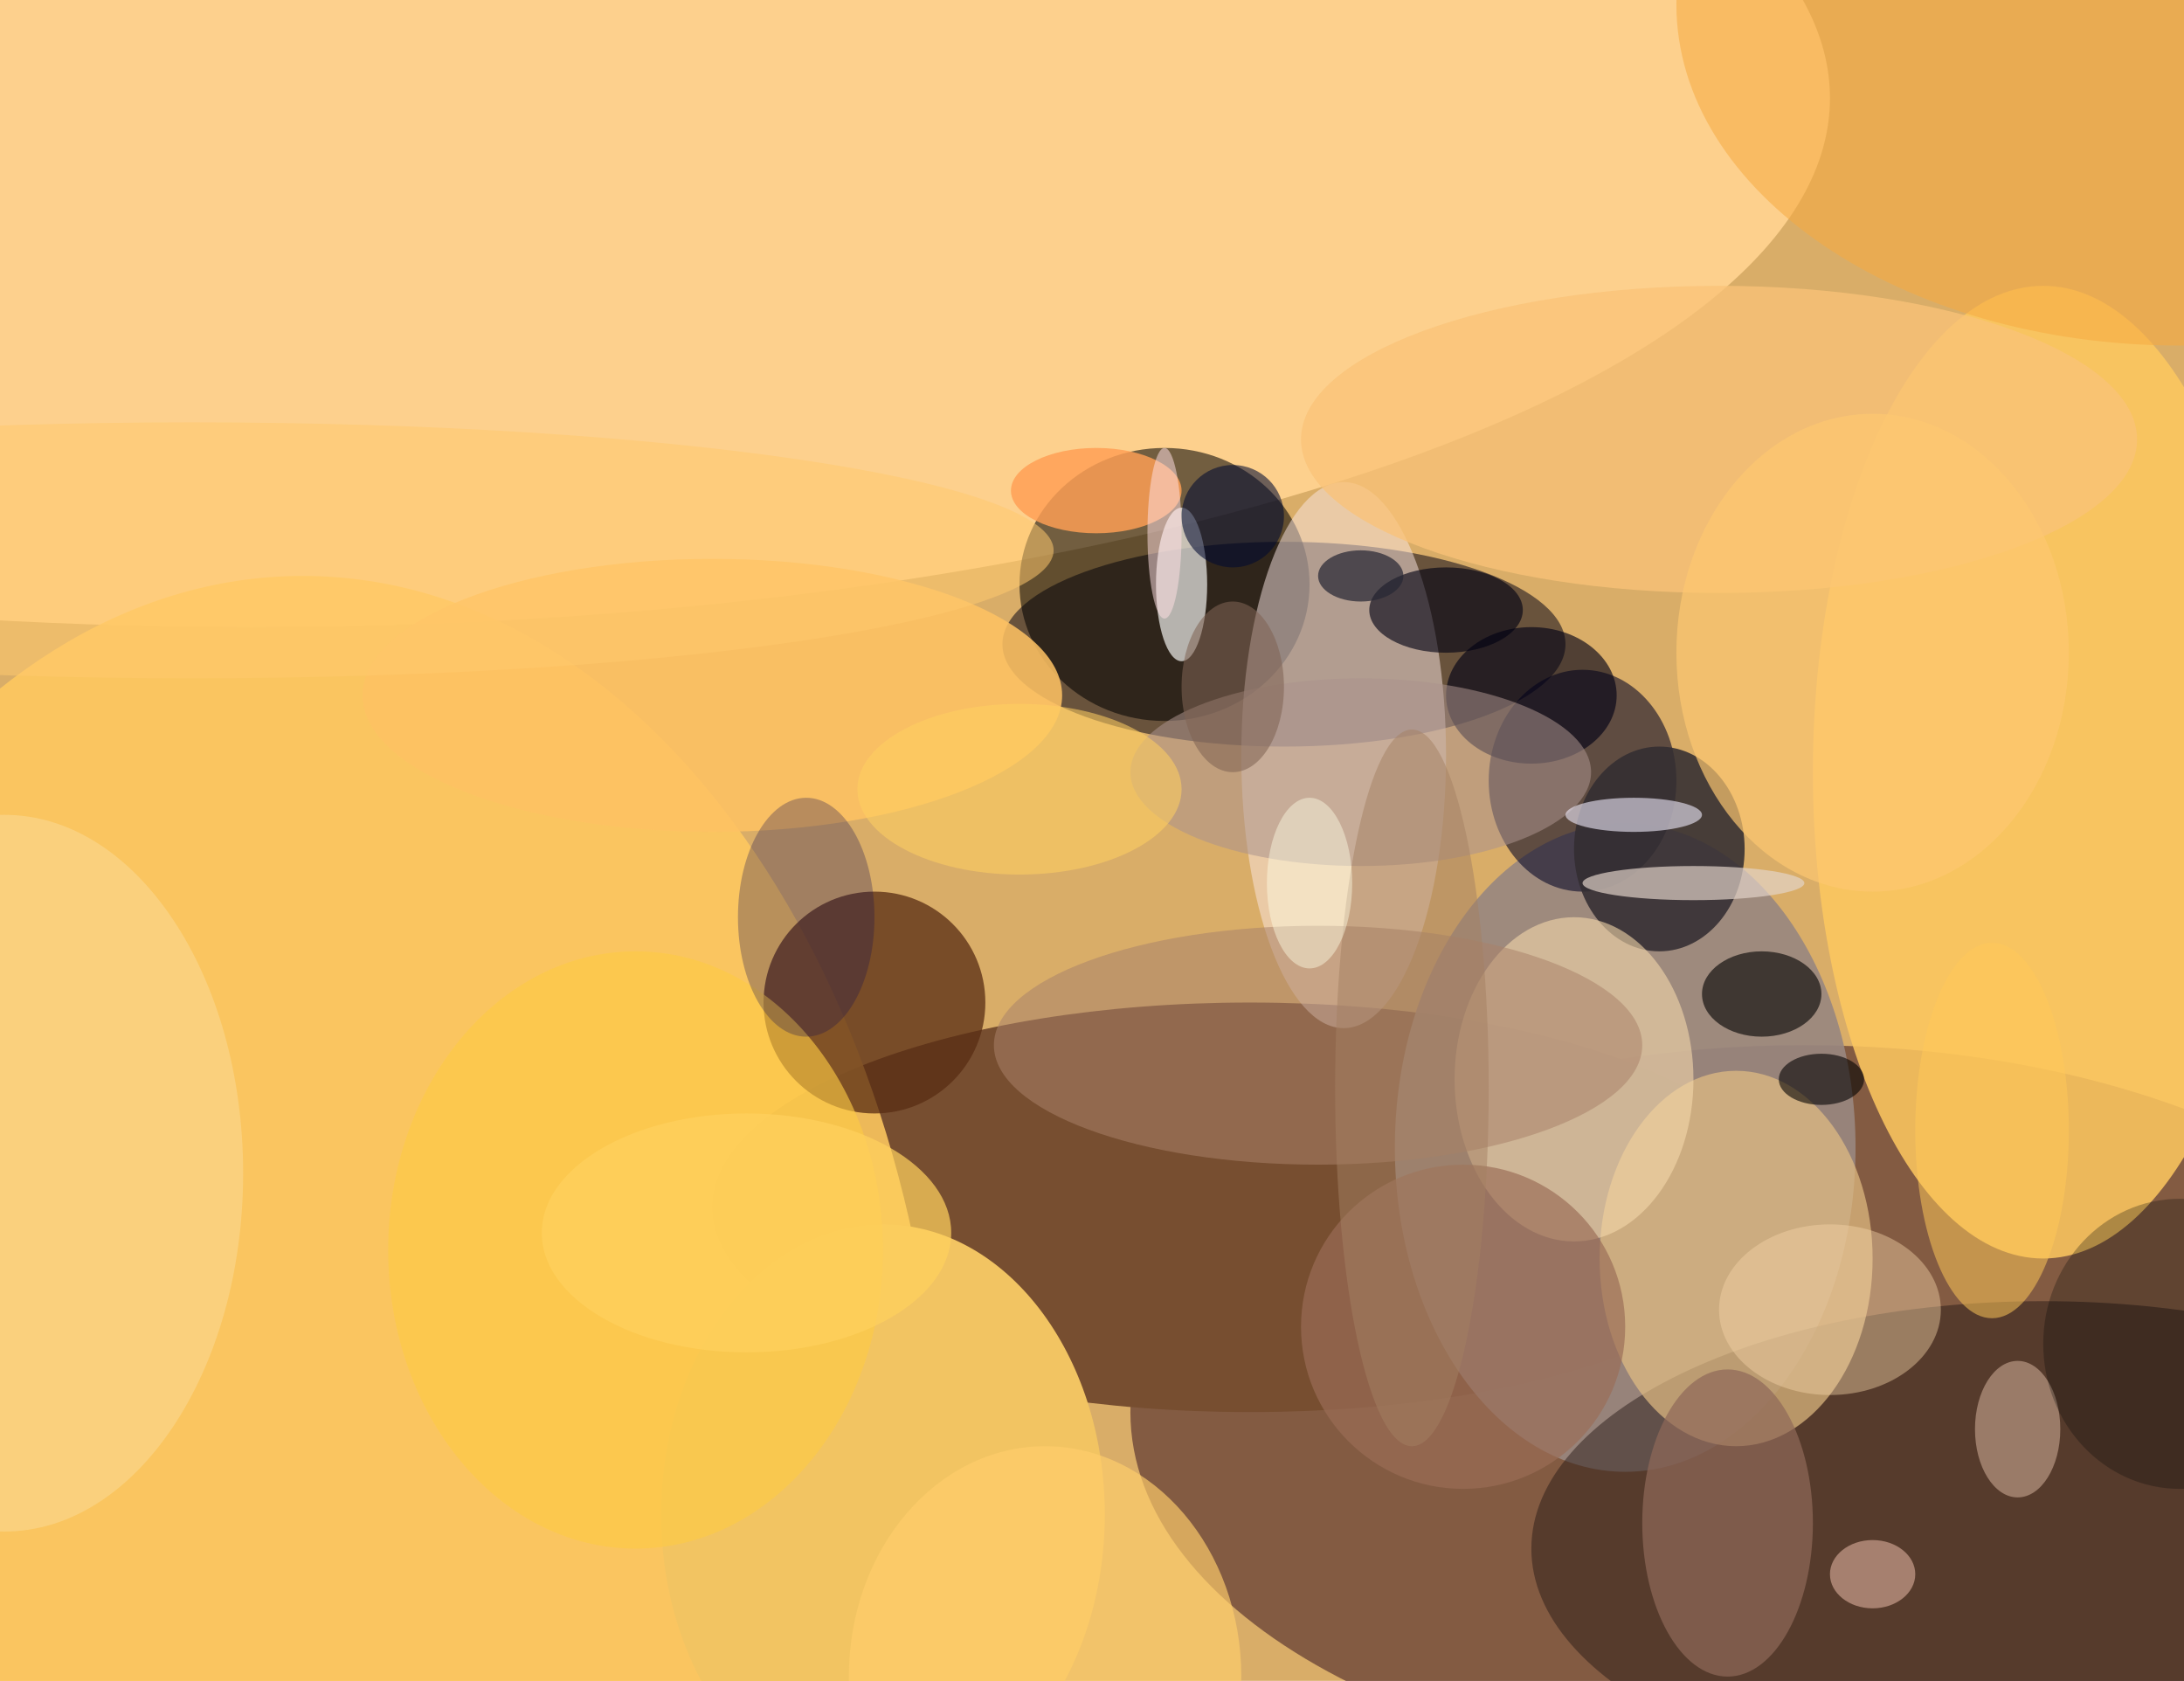
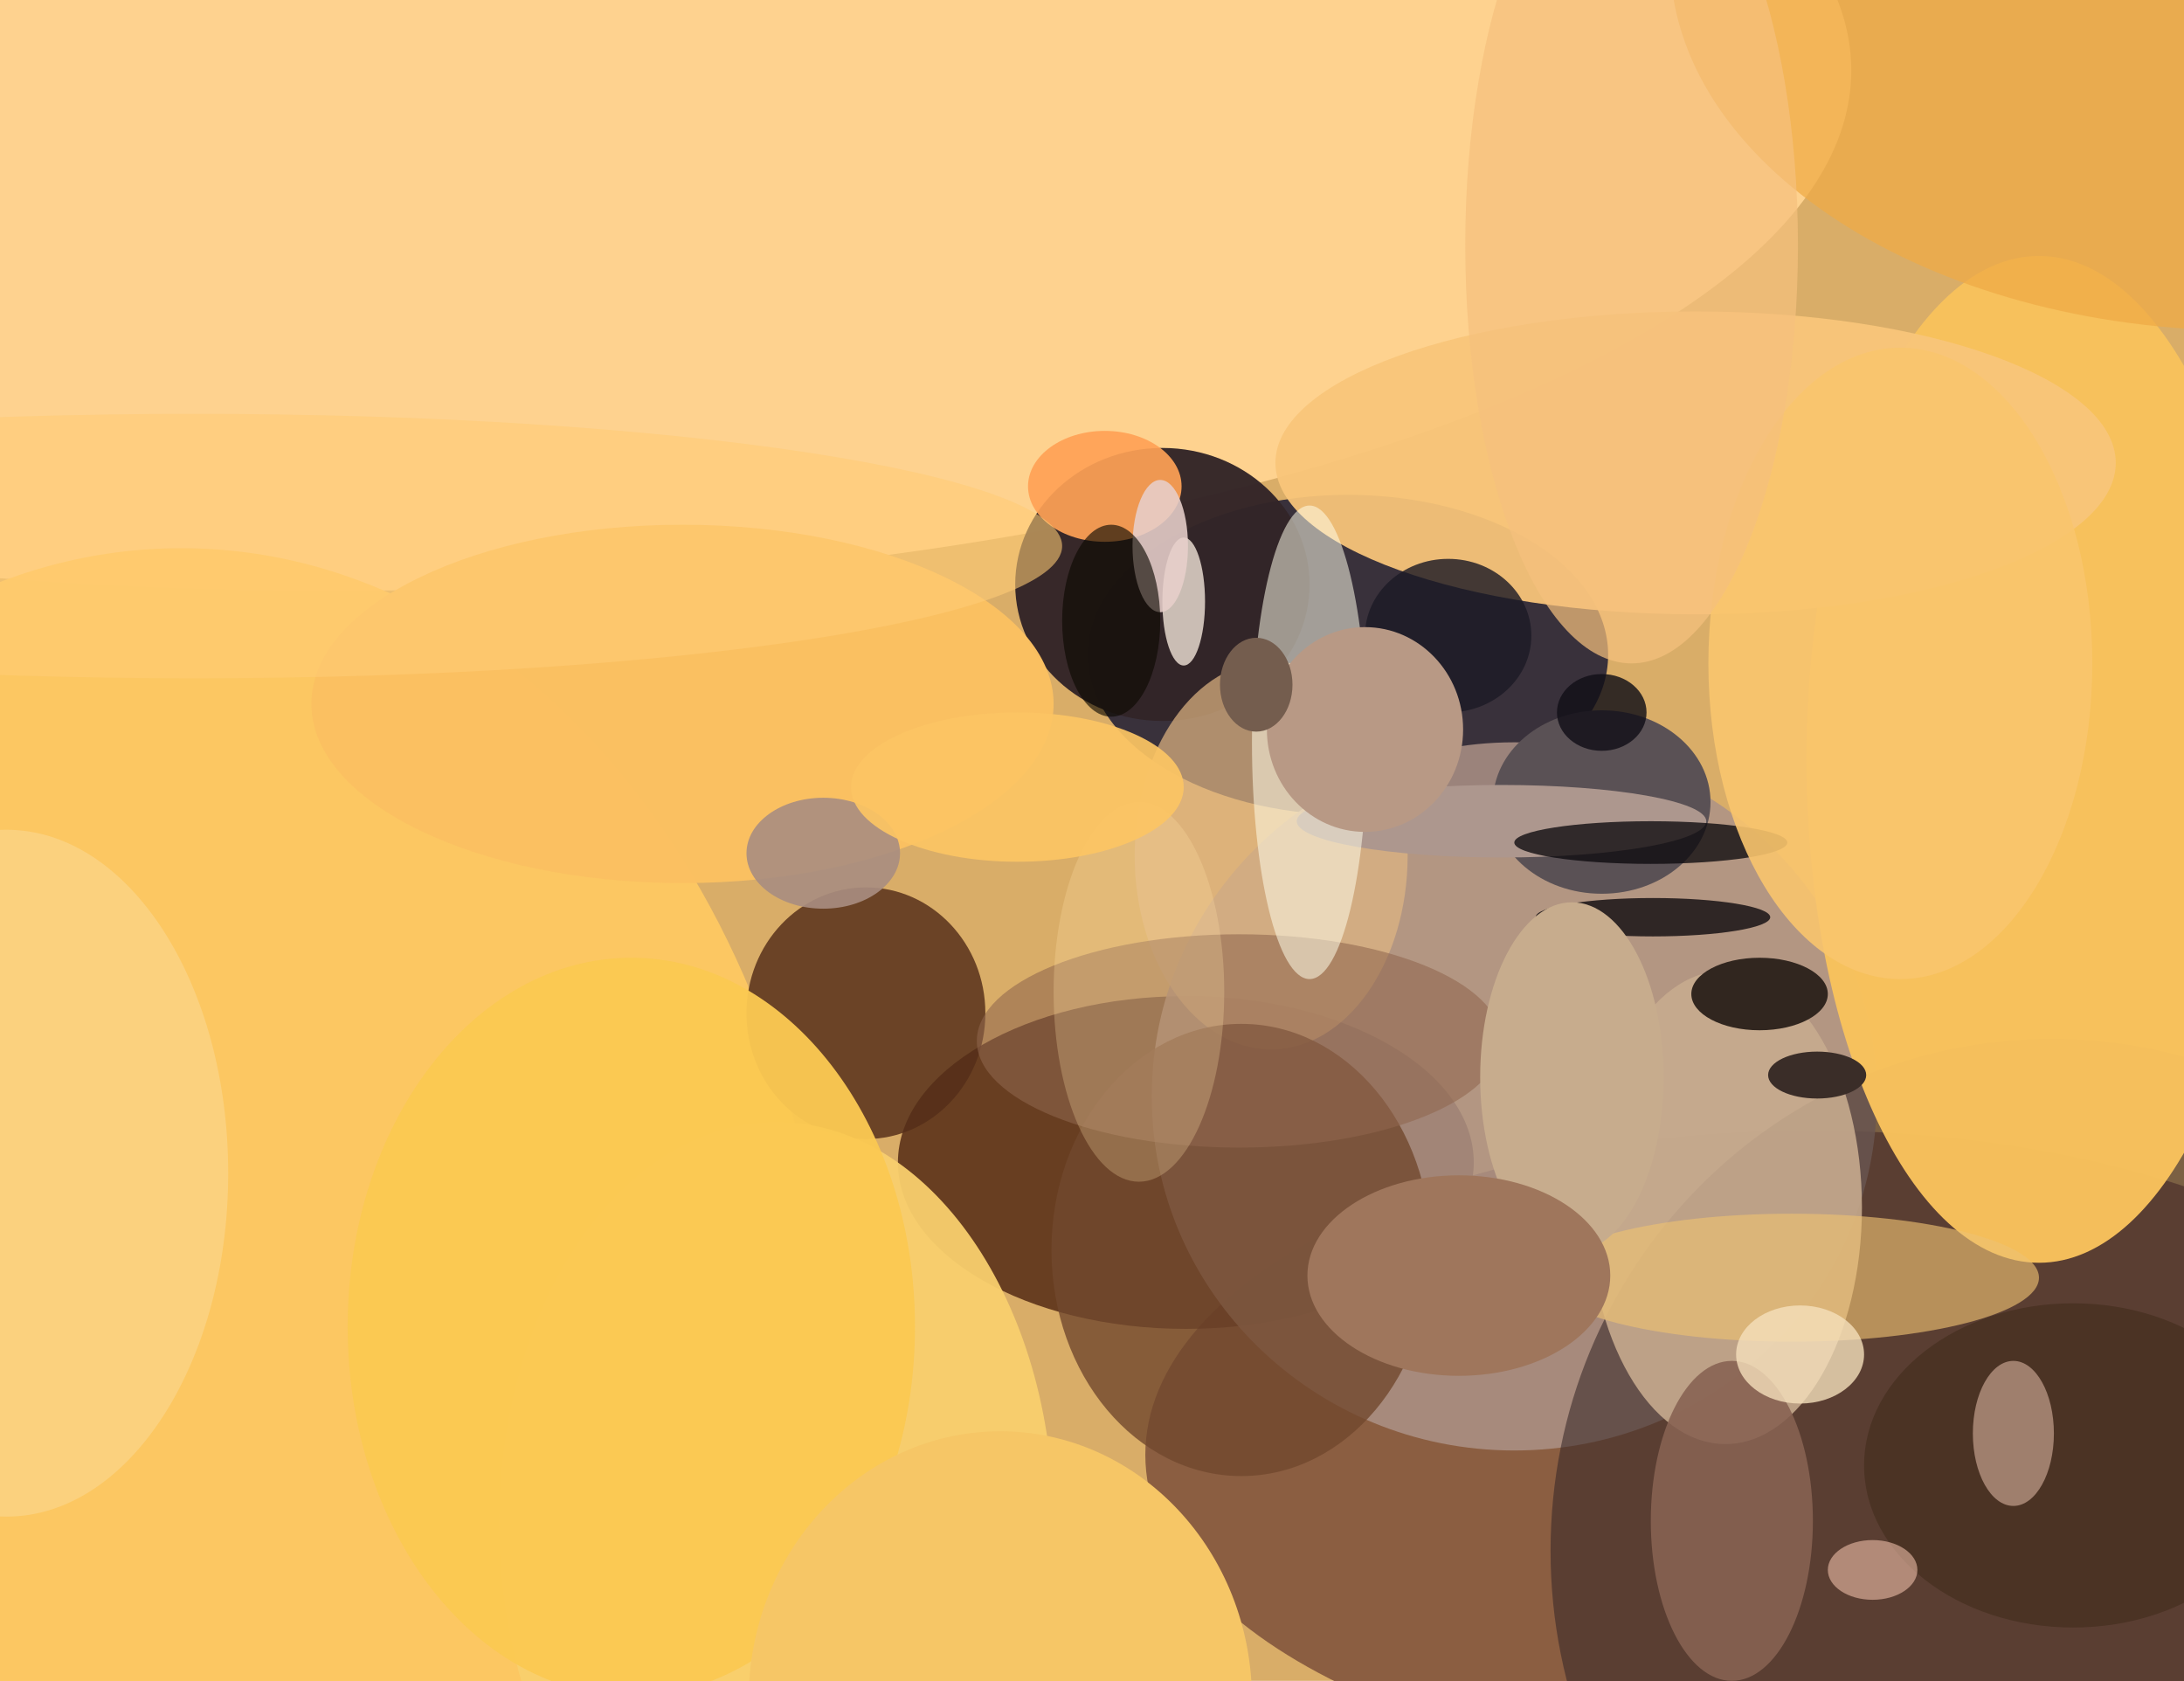
<svg xmlns="http://www.w3.org/2000/svg" width="1024" height="788" viewBox="0 0 256 197">
  <rect width="256" height="197" fill="#d9ad68" />
-   <ellipse cx="211.5" cy="165.5" rx="79" ry="43" fill="#4e292b" fill-opacity="0.616" />
-   <ellipse cx="146.5" cy="141.5" rx="63" ry="24" fill="#774e30" />
-   <ellipse cx="150.5" cy="75.5" rx="33" ry="12" fill="#000015" fill-opacity="0.518" />
-   <ellipse cx="29.5" cy="11.5" rx="185" ry="62" fill="#fed28f" fill-opacity="0.965" />
-   <ellipse cx="190.5" cy="134.5" rx="27" ry="38" fill="#9a8780" fill-opacity="0.918" />
-   <ellipse cx="35.5" cy="178.5" rx="75" ry="111" fill="#ffc95f" fill-opacity="0.871" />
-   <circle cx="102.5" cy="117.5" r="13" fill="#582d13" fill-opacity="0.749" />
-   <ellipse cx="239.5" cy="181.5" rx="60" ry="29" fill="#241615" fill-opacity="0.467" />
-   <ellipse cx="239.5" cy="90.5" rx="27" ry="57" fill="#fdc85f" fill-opacity="0.851" />
-   <ellipse cx="185.5" cy="91.5" rx="11" ry="13" fill="#000022" fill-opacity="0.561" />
-   <ellipse cx="136.5" cy="68.5" rx="17" ry="16" fill="#000001" fill-opacity="0.549" />
-   <ellipse cx="157.5" cy="88.5" rx="12" ry="32" fill="#fbe8e5" fill-opacity="0.498" />
-   <ellipse cx="103.5" cy="177.5" rx="26" ry="34" fill="#f2c462" />
-   <ellipse cx="201.5" cy="51.5" rx="49" ry="18" fill="#fac278" fill-opacity="0.761" />
-   <ellipse cx="206.5" cy="116.5" rx="7" ry="5" fill="#000000" fill-opacity="0.604" />
-   <ellipse cx="138.5" cy="68.5" rx="3" ry="9" fill="#fffffd" fill-opacity="0.651" />
-   <ellipse cx="179.5" cy="81.5" rx="10" ry="8" fill="#000016" fill-opacity="0.627" />
-   <ellipse cx="203.5" cy="147.5" rx="16" ry="22" fill="#e4be84" fill-opacity="0.694" />
-   <ellipse cx="83.5" cy="81.5" rx="41" ry="16" fill="#fdc163" fill-opacity="0.863" />
-   <ellipse cx="194.5" cy="99.5" rx="10" ry="12" fill="#332d31" fill-opacity="0.875" />
-   <ellipse cx="0.5" cy="137.5" rx="28" ry="42" fill="#fbe0a4" fill-opacity="0.42" />
-   <ellipse cx="159.5" cy="90.5" rx="27" ry="11" fill="#ab928d" fill-opacity="0.541" />
-   <ellipse cx="255.5" cy="0.5" rx="59" ry="40" fill="#f5ab41" fill-opacity="0.553" />
-   <ellipse cx="184.5" cy="126.5" rx="14" ry="19" fill="#f4d9ab" fill-opacity="0.592" />
-   <circle cx="171.5" cy="155.5" r="19" fill="#9a6d57" fill-opacity="0.675" />
-   <ellipse cx="128.5" cy="57.5" rx="10" ry="5" fill="#ff9f55" fill-opacity="0.831" />
-   <ellipse cx="74.5" cy="146.5" rx="29" ry="35" fill="#fdca44" fill-opacity="0.624" />
-   <ellipse cx="169.5" cy="71.5" rx="9" ry="5" fill="#000012" fill-opacity="0.616" />
-   <ellipse cx="214.5" cy="153.5" rx="13" ry="10" fill="#f5d5a8" fill-opacity="0.427" />
-   <ellipse cx="154.5" cy="122.5" rx="38" ry="14" fill="#aa826a" fill-opacity="0.533" />
-   <ellipse cx="236.5" cy="167.5" rx="5" ry="8" fill="#cca994" fill-opacity="0.58" />
-   <ellipse cx="202.5" cy="178.5" rx="10" ry="18" fill="#8f6959" fill-opacity="0.702" />
-   <ellipse cx="198.5" cy="103.5" rx="13" ry="2" fill="#e3d4ca" fill-opacity="0.678" />
-   <circle cx="144.5" cy="60.5" r="6" fill="#000930" fill-opacity="0.569" />
-   <ellipse cx="122.5" cy="196.5" rx="23" ry="27" fill="#ffce6b" fill-opacity="0.667" />
-   <ellipse cx="191.5" cy="95.5" rx="8" ry="2" fill="#e7e3f3" fill-opacity="0.627" />
-   <ellipse cx="213.5" cy="126.5" rx="5" ry="3" fill="#000000" fill-opacity="0.584" />
-   <ellipse cx="255.5" cy="157.5" rx="16" ry="17" fill="#030604" fill-opacity="0.267" />
-   <ellipse cx="94.5" cy="107.5" rx="8" ry="14" fill="#140e51" fill-opacity="0.282" />
-   <ellipse cx="233.5" cy="132.5" rx="9" ry="22" fill="#ffc959" fill-opacity="0.525" />
-   <ellipse cx="219.5" cy="184.5" rx="5" ry="4" fill="#f5c3b0" fill-opacity="0.506" />
-   <ellipse cx="87.5" cy="144.5" rx="24" ry="14" fill="#fed15d" fill-opacity="0.71" />
-   <ellipse cx="119.5" cy="92.5" rx="19" ry="10" fill="#ffcf60" fill-opacity="0.561" />
-   <ellipse cx="159.5" cy="67.5" rx="5" ry="3" fill="#282734" fill-opacity="0.718" />
-   <ellipse cx="219.5" cy="76.5" rx="23" ry="28" fill="#fdc870" fill-opacity="0.686" />
-   <ellipse cx="165.5" cy="127.5" rx="9" ry="42" fill="#a48063" fill-opacity="0.502" />
-   <ellipse cx="153.5" cy="103.5" rx="5" ry="10" fill="#ffffe5" fill-opacity="0.435" />
-   <ellipse cx="136.5" cy="62.5" rx="2" ry="10" fill="#ffdfe3" fill-opacity="0.522" />
-   <ellipse cx="144.5" cy="80.5" rx="6" ry="10" fill="#806353" fill-opacity="0.565" />
-   <ellipse cx="22.5" cy="64.5" rx="101" ry="15" fill="#ffc96e" fill-opacity="0.533" />
+   <ellipse cx="212.25" cy="170.5" rx="78" ry="38" fill="#85583f" fill-opacity="0.929" />
+   <ellipse cx="139" cy="136.25" rx="33.75" ry="19.5" fill="#3f1708" fill-opacity="0.733" />
+   <ellipse cx="158" cy="76.75" rx="30.5" ry="18.75" fill="#302b38" fill-opacity="0.945" />
+   <ellipse cx="39" cy="8.25" rx="178" ry="61" fill="#fed28f" />
+   <ellipse cx="177.5" cy="128.5" rx="42.5" ry="41.5" fill="#ac9387" fill-opacity="0.847" />
+   <ellipse cx="21.25" cy="164" rx="76" ry="99.75" fill="#fdc862" fill-opacity="0.949" />
+   <ellipse cx="101.5" cy="118.75" rx="14" ry="14.75" fill="#552e18" fill-opacity="0.831" />
+   <ellipse cx="240.5" cy="181.75" rx="58.75" ry="60" fill="#382929" fill-opacity="0.58" />
+   <ellipse cx="239" cy="89" rx="27.25" ry="59" fill="#f8c25d" fill-opacity="0.973" />
+   <ellipse cx="187.75" cy="94" rx="12.75" ry="10.75" fill="#5a5155" />
+   <ellipse cx="202.25" cy="141.5" rx="16" ry="27.75" fill="#c8ab8e" fill-opacity="0.886" />
+   <ellipse cx="136.25" cy="68.5" rx="17.25" ry="16" fill="#322528" fill-opacity="0.965" />
+   <ellipse cx="198.75" cy="54.25" rx="49.25" ry="17.75" fill="#f8c57a" fill-opacity="0.937" />
+   <ellipse cx="149" cy="100.25" rx="16" ry="22.75" fill="#dfb482" fill-opacity="0.71" />
+   <ellipse cx="91" cy="178.5" rx="32.5" ry="47" fill="#f8cf6d" fill-opacity="0.945" />
+   <ellipse cx="145.5" cy="146.5" rx="22.25" ry="26.5" fill="#71482e" fill-opacity="0.796" />
+   <ellipse cx="138.75" cy="70.5" rx="2.5" ry="7.5" fill="#cfc2b9" fill-opacity="0.969" />
+   <ellipse cx="206.25" cy="116.5" rx="8" ry="4.25" fill="#31261f" />
+   <ellipse cx="169.75" cy="74.5" rx="9.75" ry="9" fill="#1b1a25" fill-opacity="0.812" />
+   <ellipse cx="80" cy="82.5" rx="43.5" ry="21" fill="#fbc061" fill-opacity="0.984" />
+   <ellipse cx="210" cy="149.75" rx="29" ry="7.5" fill="#edc171" fill-opacity="0.627" />
+   <ellipse cx="263.25" cy="-5" rx="67.5" ry="43.75" fill="#efab46" fill-opacity="0.745" />
+   <ellipse cx="145.25" cy="122" rx="30.75" ry="12.5" fill="#8f654d" fill-opacity="0.573" />
+   <ellipse cx="0.75" cy="137.5" rx="26" ry="40.25" fill="#fbd17e" />
+   <ellipse cx="193.75" cy="107.5" rx="13.75" ry="2.25" fill="#2e2524" fill-opacity="0.988" />
+   <ellipse cx="74" cy="155.5" rx="33.25" ry="43.25" fill="#fac852" fill-opacity="0.957" />
+   <ellipse cx="184.25" cy="126.25" rx="10.75" ry="20.5" fill="#c7ac8d" />
+   <ellipse cx="129.5" cy="57" rx="9" ry="6.5" fill="#ffa256" fill-opacity="0.918" />
+   <ellipse cx="213" cy="126" rx="5.75" ry="2.75" fill="#3a2d28" />
+   <ellipse cx="176" cy="96.25" rx="24" ry="4.25" fill="#ad978e" />
+   <ellipse cx="193.5" cy="98.75" rx="16" ry="2.5" fill="#0b080c" fill-opacity="0.769" />
+   <ellipse cx="153.5" cy="87" rx="6.75" ry="27.75" fill="#fffde9" fill-opacity="0.533" />
+   <ellipse cx="117.25" cy="199.25" rx="29.5" ry="31.5" fill="#f6c666" />
+   <ellipse cx="236" cy="168" rx="4.75" ry="8.5" fill="#f4c9b8" />
+   <ellipse cx="222.75" cy="77.75" rx="22.5" ry="37" fill="#f9c56d" fill-opacity="0.898" />
+   <ellipse cx="203" cy="178.25" rx="9.5" ry="18.75" fill="#876252" fill-opacity="0.89" />
+   <ellipse cx="243" cy="171.75" rx="24.5" ry="19" fill="#3b2714" fill-opacity="0.455" />
+   <ellipse cx="160" cy="85.5" rx="11.5" ry="12" fill="#b89985" />
+   <ellipse cx="191.25" cy="28.75" rx="19.5" ry="49" fill="#f5c07d" fill-opacity="0.714" />
+   <ellipse cx="187.75" cy="83.5" rx="5.25" ry="4.5" fill="#120f18" fill-opacity="0.824" />
+   <ellipse cx="171" cy="149.5" rx="17.75" ry="11.75" fill="#9f765c" />
+   <ellipse cx="133.5" cy="116.25" rx="10" ry="22.25" fill="#ffe0a6" fill-opacity="0.259" />
+   <ellipse cx="219.5" cy="184" rx="5.25" ry="3.5" fill="#ffcdb7" fill-opacity="0.533" />
+   <ellipse cx="211" cy="158.75" rx="7.5" ry="5.75" fill="#f5dfbb" fill-opacity="0.796" />
+   <ellipse cx="136" cy="64" rx="3.25" ry="7.75" fill="#e7cfca" fill-opacity="0.878" />
+   <ellipse cx="96.5" cy="100" rx="9" ry="6.5" fill="#a98d80" fill-opacity="0.906" />
+   <ellipse cx="119.25" cy="92.25" rx="19.5" ry="8.75" fill="#fbc564" fill-opacity="0.925" />
+   <ellipse cx="147.25" cy="80.25" rx="4.25" ry="5.5" fill="#745d4e" />
+   <ellipse cx="130.25" cy="72.75" rx="5.75" ry="11.25" fill="#0c0801" fill-opacity="0.627" />
+   <ellipse cx="22.75" cy="64" rx="101.75" ry="15.5" fill="#ffcb75" fill-opacity="0.58" />
</svg>
